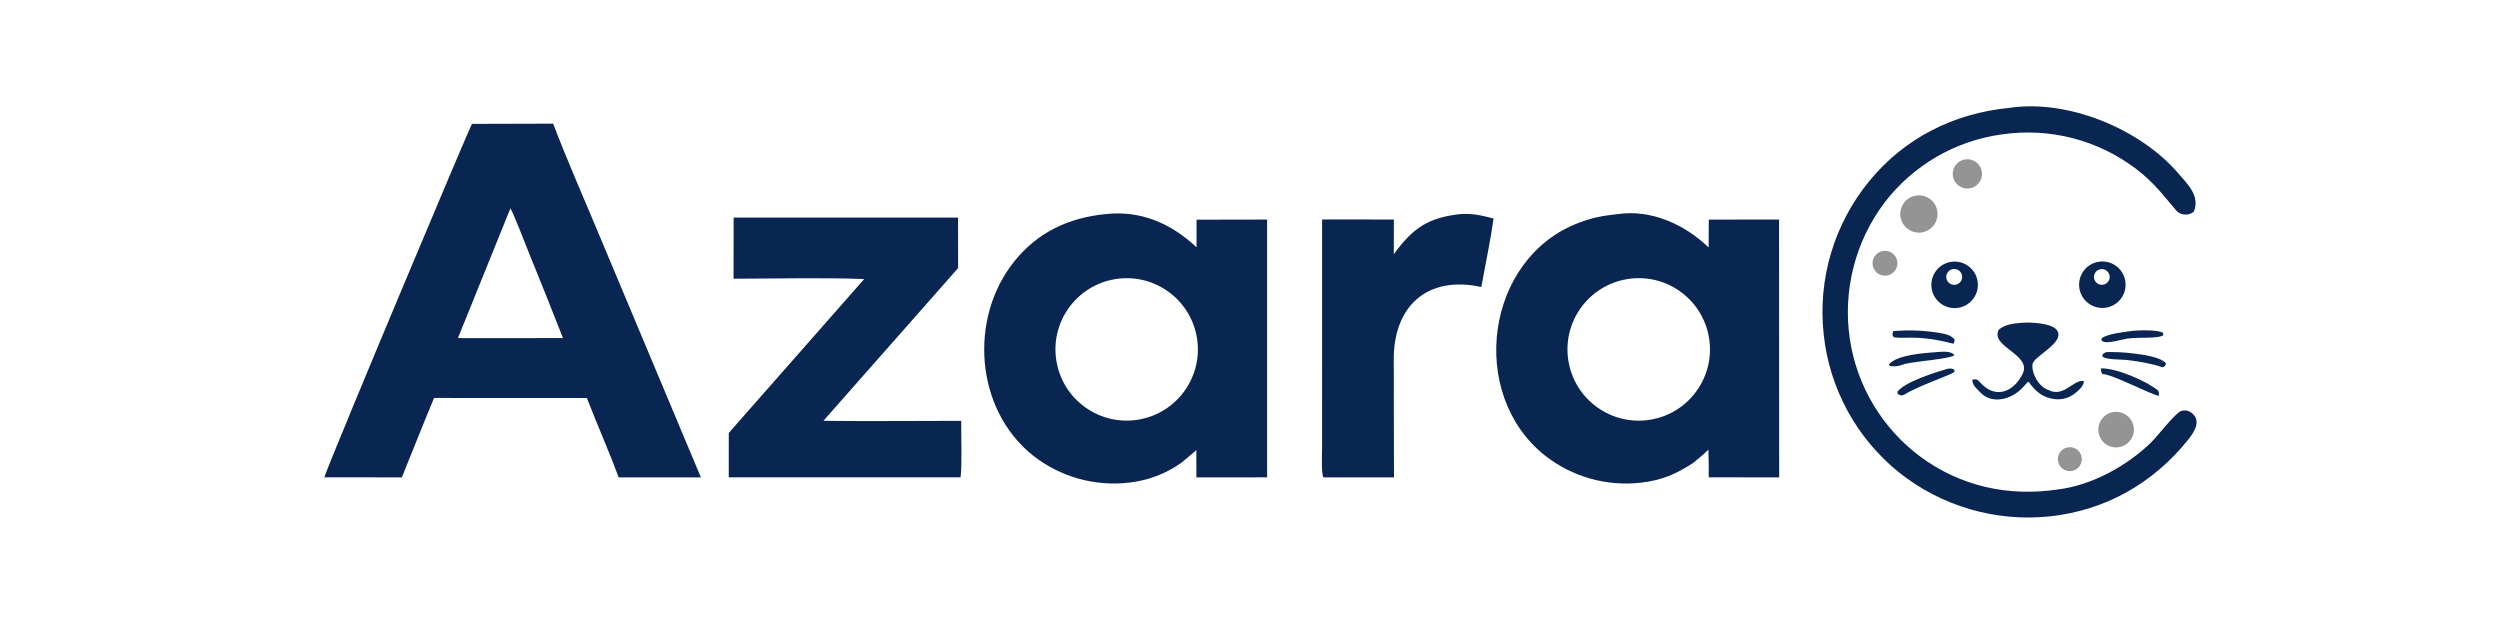
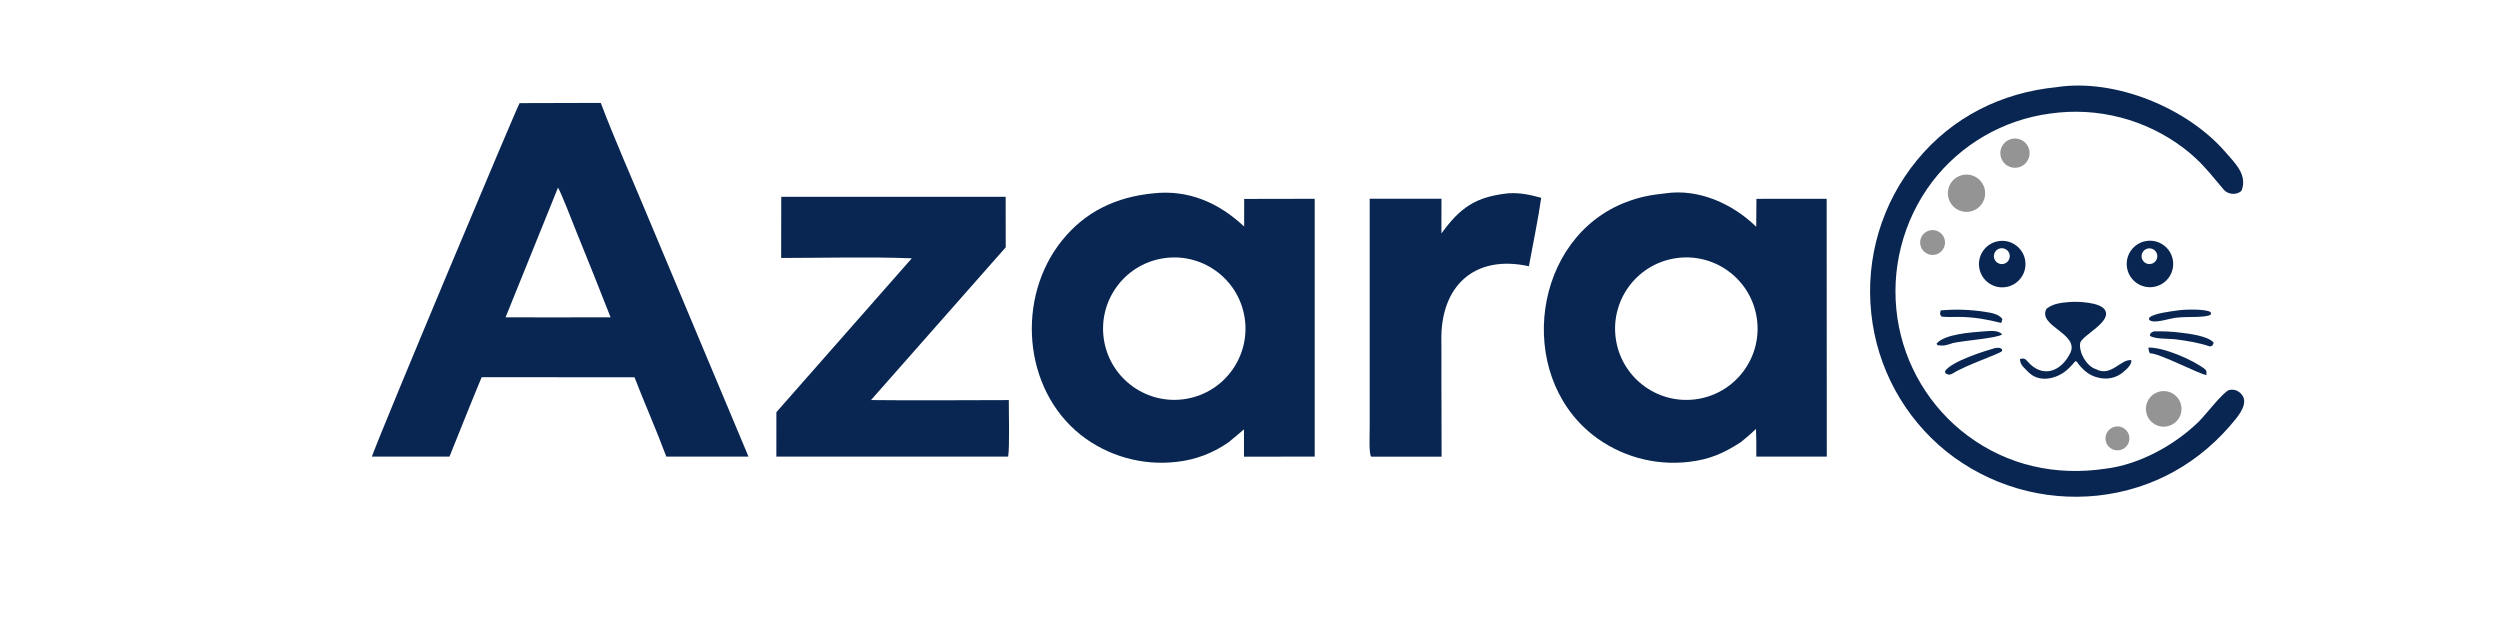
- <svg xmlns="http://www.w3.org/2000/svg" display="block" preserveAspectRatio="none" viewBox="0 225 2048 512">
-   <path fill="#fff" d="M0 0h2048v1024H0z" />
+ <svg xmlns="http://www.w3.org/2000/svg" display="block" width="2048" height="512" viewBox="-39 242 2048 512">
+   <path fill="#fff" d="M-48 0h2112v1024H-48z" />
  <path fill="#082651" d="M905.64 400.4c28.94-3.26 53.87 7.74 74.57 27.19l.03-22.63 57.78-.11-.01 211.2-57.93.05-.02-22.39c-4.08 3.63-8.37 7.09-12.58 10.56a90.5 90.5 0 0 1-42.52 16.08 107 107 0 0 1-78.83-22.27c-47.35-37.77-52.72-112.52-15.05-159.17 19.22-23.8 44.41-35.52 74.56-38.52" />
  <path fill="#fff" d="M913.1 453.74a58.33 58.33 0 1 1 19.74 114.98 58.33 58.33 0 0 1-19.75-114.98" />
  <path fill="#082651" d="M1325.23 400.4c27.4-4.06 55.2 8.57 74.46 27.36l.18-22.87 57.53-.06.11 211.24-57.75-.02c.05-7.73.08-14.98-.25-22.7-4.28 4.17-7.9 7.16-12.51 10.93-14.19 9.14-25.48 14.12-42.53 16.1a107.3 107.3 0 0 1-79.02-22.36c-63.31-50.43-48.77-161.52 27.93-190.53 11.26-4.26 19.94-5.83 31.85-7.1" />
  <path fill="#fff" d="M1332.6 453.71a58.36 58.36 0 1 1 19.69 115.06 58.36 58.36 0 0 1-19.69-115.06" />
  <path fill="#082651" d="m386.66 326.48 66.5-.18c11.01 29.2 25.5 61.85 37.65 91.07l83.36 198.7h-67.32c-7.84-21.14-17.79-43.58-26.08-65.03H452.5l-96.92-.03c-8.97 21.47-17.64 43.47-26.37 65.06l-63.57-.03c8.35-23.34 119.54-288.08 121.02-289.56" />
  <path fill="#fff" d="M418.12 395.7c2.97 5.03 11.85 28.2 14.52 34.81q14.52 35.63 28.55 71.43l-41.69.06-44.36-.03z" />
  <path fill="#082651" d="M601 403.24h183.83l.06 41.36-110.37 125.13c37.34.45 75.49.03 112.9.02-.09 10 .78 37.75-.54 46.3l-189.89-.02.02-36.37L707.96 453.6c-33.72-1.3-72.92-.32-107.04-.28zm1044.7-89.84c48.15-7.37 107.38 17.14 138.57 53.4 7.6 8.84 18.14 18.45 12.97 31.47-4.21 4.06-11.36 2.82-14.39-.73-11.37-13.32-18.42-23.08-32.8-34.05a146.4 146.4 0 0 0-109.8-28.43 145.8 145.8 0 0 0-96.3 55.72 149.2 149.2 0 0 0-28.53 112.14 147.2 147.2 0 0 0 57.55 96.04c33.07 24.53 72.41 33.05 112.84 27 27.59-3.32 56.48-19.15 76.23-38.38 5.93-5.77 20.26-24.8 25.11-26.05a9.4 9.4 0 0 1 7.76 1.34c9.03 6.31 2.62 16.12-2.44 22.43-28.48 35.5-67.43 57.67-112.83 62.67a169.8 169.8 0 0 1-124.13-36.1 167.7 167.7 0 0 1-61.56-113.18 169 169 0 0 1 37.39-125.4c29.02-35.36 69.16-55.37 114.36-59.89m-449.31 86.97c9.85-.67 17.75 1.13 27.15 3.66-2.38 17.24-6.9 38.62-10.07 56.07-45.05-9.85-72.41 16.61-71.7 60.64.15 9.26.01 19.07.03 28.36l.16 66.98h-57.7c-1.96-2.1-1.23-18.85-1.22-22.7l.01-43.06.01-145.54 58.79.05-.04 28.42c15.39-21.19 27.93-30 54.58-32.88" />
  <path fill="#082651" d="M1656.62 489.4c7.03-.52 24.03.26 28.31 5.93 7.6 10.07-19 21.39-19.89 27.98-1.03 7.69 5.4 18.83 12.94 21.1 12.46 6.69 20.42-8.58 29.04-7.35.32 3.97-4.17 7.68-6.97 10a22.2 22.2 0 0 1-16.88 4.89c-9.08-1.1-14.61-5.46-20.04-12.4l-.36-.88-1.47-.95c-2.21 2.5-4.7 5.36-7.21 7.5-8.83 7.51-22.99 10.56-31.77 1.29-3.14-3.3-6.37-5.44-6.62-10.4 3.03-.89 4.42-.29 6.32 2.02 12.13 14.02 27.34 8.44 34.89-6.8 7.97-16.1-27.08-22.13-19.44-36.37 5.45-4.4 12.46-5.03 19.15-5.56m-57.68-49.97a19.05 19.05 0 1 1 4.55 37.84 19.05 19.05 0 0 1-4.55-37.84" />
  <path fill="#fff" d="M1599.32 445.53a6.5 6.5 0 1 1 3.14 12.63 6.5 6.5 0 0 1-3.14-12.63" />
  <path fill="#082651" d="M1719.32 439.42a19.04 19.04 0 1 1 5.84 37.63 19.04 19.04 0 0 1-5.84-37.63" />
  <path fill="#fff" d="M1720.85 445.51a6.45 6.45 0 1 1 1.65 12.79 6.45 6.45 0 0 1-1.65-12.79" />
  <path fill="#959494" d="M1567.82 385.59a15.28 15.28 0 1 1 7.73 29.56 15.28 15.28 0 0 1-7.73-29.56m163.42 176.97a14.58 14.58 0 1 1 4.3 28.84 14.58 14.58 0 0 1-4.3-28.84m-120.98-207.02a12 12 0 1 1 2.06 23.9 12 12 0 0 1-2.06-23.9m-67.16 74.99a10.19 10.19 0 1 1 1.37 20.32 10.19 10.19 0 0 1-1.37-20.32m150.52 160.99a9.81 9.81 0 1 1 3.98 19.22 9.81 9.81 0 0 1-3.98-19.22" />
  <path fill="#082651" d="M1586.55 513.43c4.47-.28 11.3-1.21 14.51 2.41l-.04.14c-3.48 2.98-31.41 5.05-40.07 7.01-5.32 1.73-7.18 2.57-12.67 1.83l-.86-1.26c6.36-8 29.33-9.37 39.13-10.13m138.84.02q11.1-.29 22.12 1.08c6.94.85 22.66 2.73 26.96 8.25-1.28 2.8-.44 2.04-3.01 3.07-9.25-3.12-18.37-4.58-28-5.84-5.39-.7-18.19-.06-21.35-3.1.93-2.76.18-1.79 3.28-3.46m-174.57-17.18a150 150 0 0 1 36.52 1.22c5.13.84 11.03 1.7 14.04 5.87l-.97 3.21c-11.33-2.84-20.15-4.49-31.94-4.92-4.97-.19-12.53.37-16.99-.3-1.63-2.58-1.3-1.34-.66-5.08m193.87.07c5.47-.92 23.13-1.47 27.31 1.38l.21 1.85c-3.63 2.91-19.1 1.7-26.43 2.5-6.86.18-20.52 5.93-24.29 1.78l.2-1.69c4.41-3.63 17.08-4.93 23-5.82m-149.25 30.76c3.69-.2 2.81-.66 5.72.96l-.18 1.65c-3.41 2.78-29.11 11.16-40.71 18.44-2.71 1.32-3.35.8-5.61-.39l-.33-1.7c5.38-8.11 32.22-16.4 41.11-18.96m125.51-.34c12.29-.44 36.19 9.83 46.27 17.6 1.73 1.34 1.3 2.88 1.31 4.8-3.79.38-38.07-17.65-45.81-17.69-1.35 0-1.55-3.32-1.77-4.71" />
</svg>
